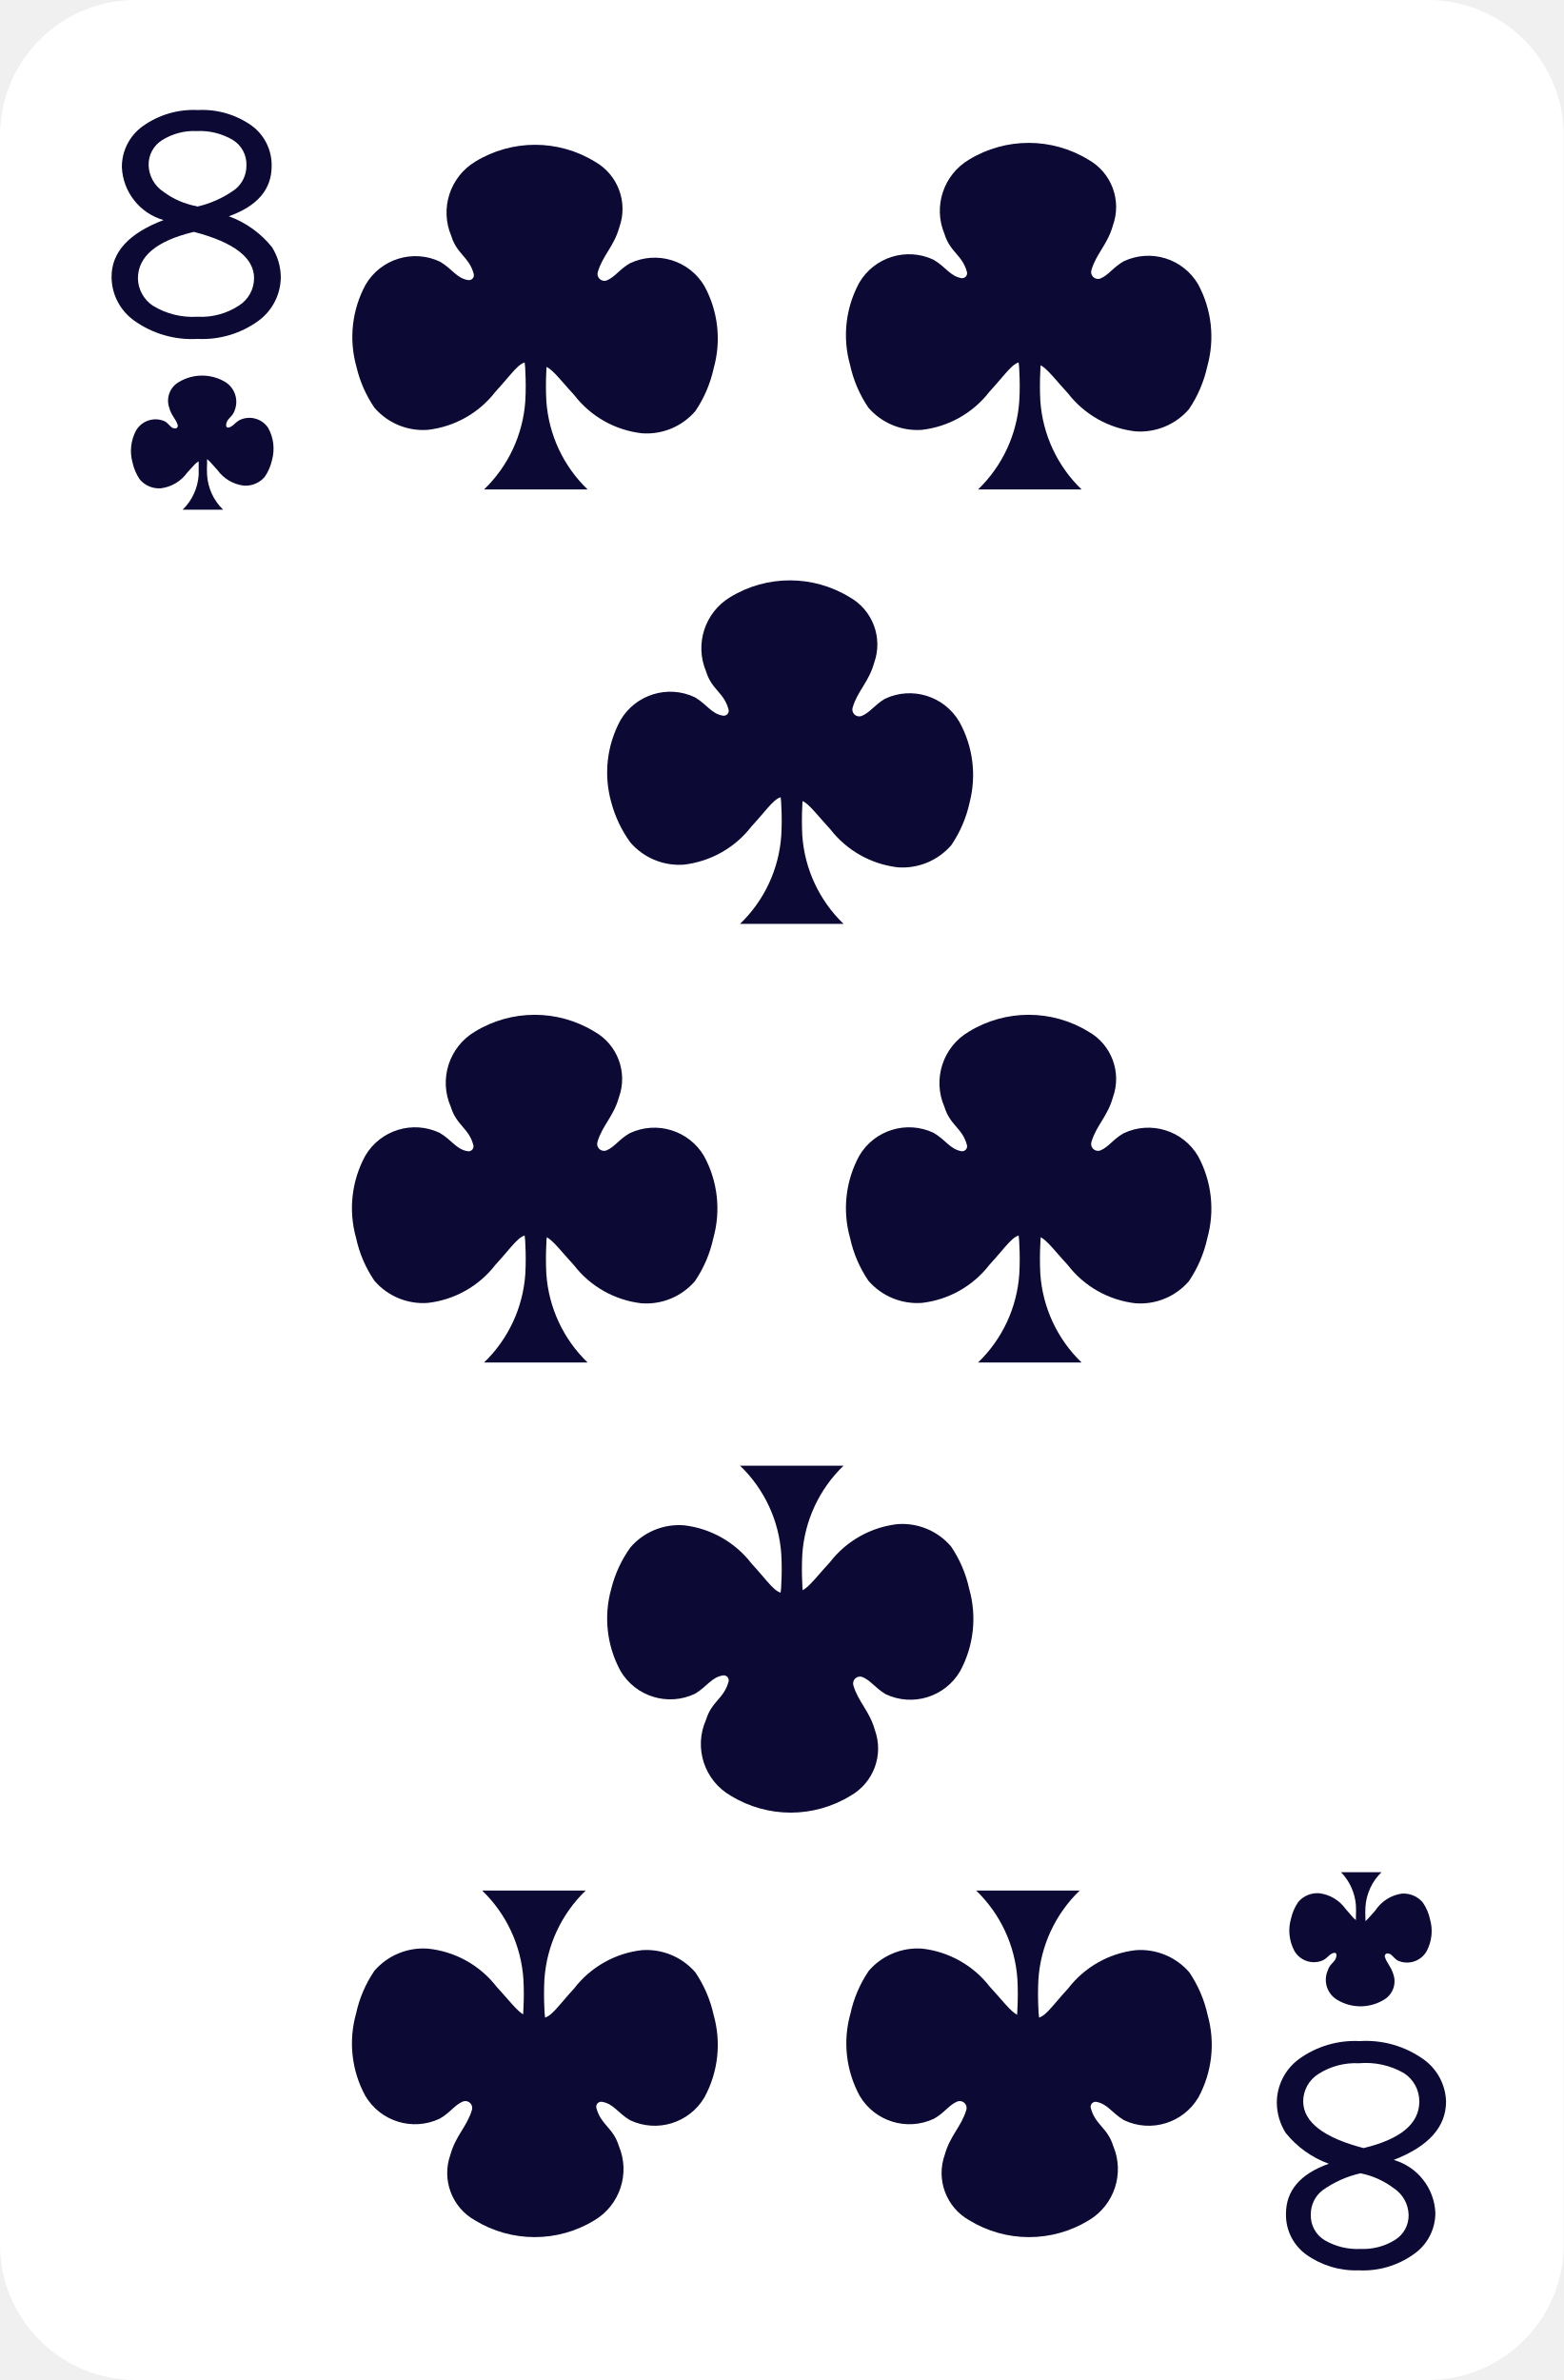
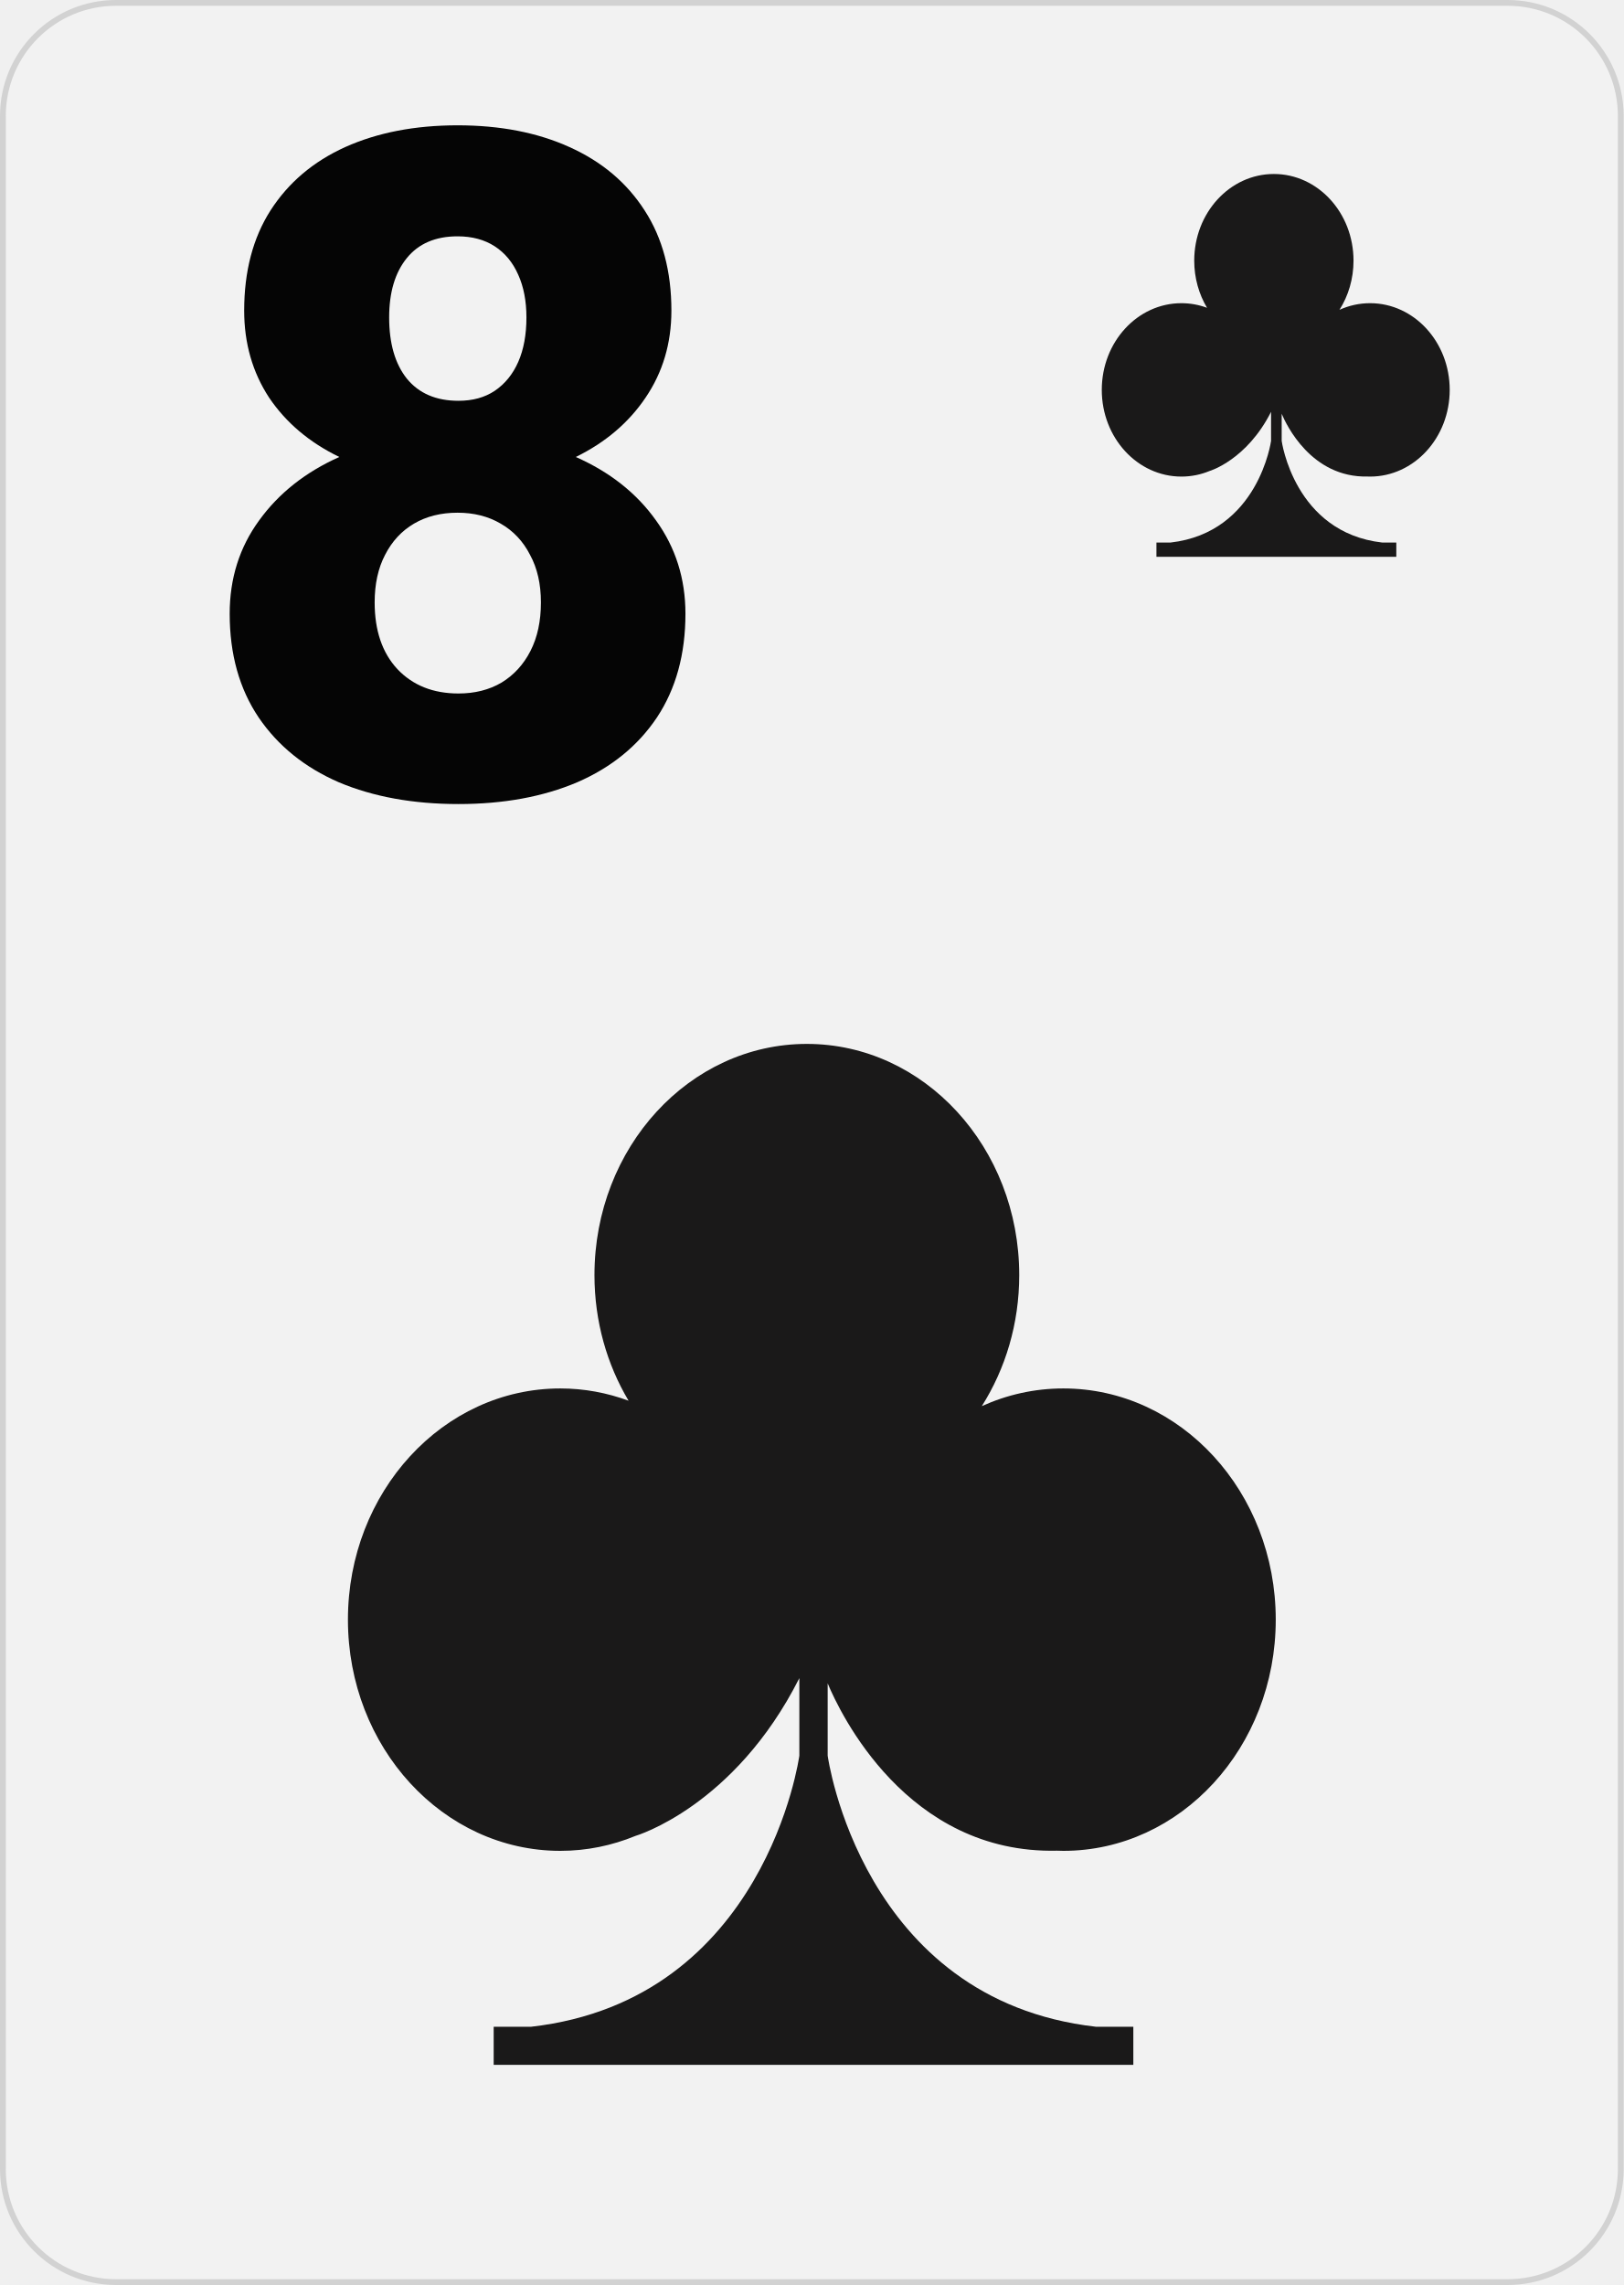
- <svg xmlns="http://www.w3.org/2000/svg" viewBox="0 0 40.93 62.29">
-   <defs>
-     <style>.cls-1{fill:#fff;}.cls-2{fill:#0c0a35;}</style>
-   </defs>
-   <g id="Calque_2" data-name="Calque 2">
-     <g id="Layer_1" data-name="Layer 1">
-       <rect class="cls-1" x="0.09" y="0.09" width="40.74" height="62.1" rx="3.45" ry="3.45" />
-       <path class="cls-1" d="M37.39,62.29H3.54A3.55,3.55,0,0,1,0,58.74V3.54A3.55,3.55,0,0,1,3.54,0H37.39a3.55,3.55,0,0,1,3.54,3.54v55.2A3.55,3.55,0,0,1,37.39,62.29ZM3.54.19A3.36,3.36,0,0,0,.19,3.54v55.2A3.36,3.36,0,0,0,3.54,62.1H37.39a3.36,3.36,0,0,0,3.36-3.36V3.54A3.36,3.36,0,0,0,37.39.19Z" />
-       <path class="cls-2" d="M5.42,11.77c0,.1,0,.24,0,.35a2.89,2.89,0,0,0,0,.31,1.39,1.39,0,0,0,.42.91c-.23,0-.83,0-1.06,0a1.39,1.39,0,0,0,.42-.91c0-.1,0-.2,0-.31s0-.25,0-.35Z" />
-       <path class="cls-2" d="M5.35,12c.1,0,.16.11.34.3a1,1,0,0,0,.69.41.66.66,0,0,0,.55-.23,1.27,1.27,0,0,0,.19-.44,1.12,1.12,0,0,0-.1-.84A.59.59,0,0,0,6.26,11c-.13.08-.17.17-.28.19a.05.05,0,0,1-.06-.06c0-.18.17-.2.23-.41A.61.61,0,0,0,5.9,10a1.18,1.18,0,0,0-1.22,0,.56.56,0,0,0-.25.67c.05.2.17.29.22.45a.07.07,0,0,1-.09.09c-.08,0-.13-.11-.24-.18a.59.59,0,0,0-.76.24,1.13,1.13,0,0,0-.09.84,1.25,1.25,0,0,0,.19.44.66.66,0,0,0,.55.23,1,1,0,0,0,.69-.41c.18-.19.24-.29.34-.3Z" />
-       <path class="cls-2" d="M4.28,5.76A1.51,1.51,0,0,1,3.19,4.38,1.31,1.31,0,0,1,3.74,3.3a2.28,2.28,0,0,1,1.44-.42,2.23,2.23,0,0,1,1.41.41,1.28,1.28,0,0,1,.52,1.06q0,.91-1.12,1.31a2.57,2.57,0,0,1,1.13.81,1.5,1.5,0,0,1,.23.78A1.43,1.43,0,0,1,6.76,8.4a2.5,2.5,0,0,1-1.59.47,2.59,2.59,0,0,1-1.66-.48,1.41,1.41,0,0,1-.59-1.13Q2.91,6.28,4.28,5.76Zm.79.31q-1.46.35-1.46,1.22A.88.88,0,0,0,4,8a2,2,0,0,0,1.17.29A1.8,1.8,0,0,0,6.25,8a.85.85,0,0,0,.4-.72Q6.65,6.48,5.08,6.07Zm.08-.66a2.72,2.72,0,0,0,1-.45.79.79,0,0,0,.3-.63.75.75,0,0,0-.36-.67,1.7,1.7,0,0,0-.94-.23,1.57,1.57,0,0,0-.91.24.75.75,0,0,0-.35.65.86.86,0,0,0,.39.7A2.09,2.09,0,0,0,5.16,5.4Z" />
-       <path class="cls-2" d="M35.49,50.52c0-.1,0-.24,0-.35a2.89,2.89,0,0,0,0-.31A1.39,1.39,0,0,0,35.1,49c.23,0,.82,0,1.06,0a1.39,1.39,0,0,0-.42.91,2.89,2.89,0,0,0,0,.31c0,.1,0,.25,0,.35Z" />
-       <path class="cls-2" d="M35.56,50.27c-.1,0-.16-.11-.34-.31a1,1,0,0,0-.69-.41.66.66,0,0,0-.55.23,1.26,1.26,0,0,0-.19.44,1.13,1.13,0,0,0,.09.84.59.59,0,0,0,.76.24c.13-.08.17-.17.28-.19a.05.05,0,0,1,.06.06c0,.18-.17.2-.23.41a.61.61,0,0,0,.25.76,1.18,1.18,0,0,0,1.22,0,.56.56,0,0,0,.25-.67c-.06-.2-.17-.29-.22-.45a.07.07,0,0,1,.09-.09c.08,0,.13.11.24.18a.59.59,0,0,0,.76-.24,1.12,1.12,0,0,0,.09-.84,1.24,1.24,0,0,0-.19-.44.66.66,0,0,0-.55-.23A1,1,0,0,0,36,50c-.18.2-.24.29-.33.31Z" />
-       <path class="cls-2" d="M36.48,56.53a1.51,1.51,0,0,1,1.09,1.38A1.31,1.31,0,0,1,37,59a2.28,2.28,0,0,1-1.44.42A2.23,2.23,0,0,1,34.18,59a1.28,1.28,0,0,1-.52-1.06q0-.91,1.12-1.31a2.57,2.57,0,0,1-1.13-.81,1.51,1.51,0,0,1-.23-.78A1.42,1.42,0,0,1,34,53.89a2.49,2.49,0,0,1,1.59-.47,2.59,2.59,0,0,1,1.66.47A1.41,1.41,0,0,1,37.85,55Q37.85,56,36.48,56.53Zm-.79-.31q1.46-.35,1.46-1.22a.88.88,0,0,0-.4-.74A2,2,0,0,0,35.57,54a1.8,1.8,0,0,0-1.06.28.85.85,0,0,0-.4.72Q34.12,55.81,35.69,56.22Zm-.08.66a2.74,2.74,0,0,0-1,.45.79.79,0,0,0-.3.63.75.75,0,0,0,.36.67,1.7,1.7,0,0,0,.94.23,1.58,1.58,0,0,0,.91-.24.75.75,0,0,0,.35-.65.86.86,0,0,0-.39-.7A2.12,2.12,0,0,0,35.61,56.88Z" />
-       <path class="cls-2" d="M20.35,20.2c0,.26.1.63.1.88a6.94,6.94,0,0,1,0,.78,3.54,3.54,0,0,1-1.08,2.32c.6,0,2.11,0,2.71,0A3.55,3.55,0,0,1,21,21.87a7.42,7.42,0,0,1,0-.78c0-.26.1-.63.1-.88Z" />
-       <path class="cls-2" d="M20.53,20.85c-.25,0-.4.28-.86.78a2.62,2.62,0,0,1-1.77,1,1.69,1.69,0,0,1-1.4-.58A3.17,3.17,0,0,1,16,21a2.87,2.87,0,0,1,.24-2.15,1.51,1.51,0,0,1,1.95-.6c.32.19.43.43.73.48a.13.13,0,0,0,.15-.16c-.12-.45-.44-.51-.59-1a1.56,1.56,0,0,1,.63-1.94,3,3,0,0,1,3.13,0,1.42,1.42,0,0,1,.64,1.72c-.14.5-.43.73-.56,1.16a.18.18,0,0,0,.23.23c.22-.09.33-.28.61-.45a1.51,1.51,0,0,1,1.95.6A2.87,2.87,0,0,1,25.38,21a3.19,3.19,0,0,1-.48,1.12,1.69,1.69,0,0,1-1.4.58,2.62,2.62,0,0,1-1.77-1c-.46-.5-.6-.74-.86-.78Z" />
-       <path class="cls-2" d="M20.35,42.34c0-.26.1-.63.1-.88a6.94,6.94,0,0,0,0-.78,3.54,3.54,0,0,0-1.08-2.32c.6,0,2.11,0,2.71,0A3.55,3.55,0,0,0,21,40.68a7.42,7.42,0,0,0,0,.78c0,.26.1.63.1.88Z" />
-       <path class="cls-2" d="M20.53,41.7c-.25,0-.4-.28-.86-.78a2.61,2.61,0,0,0-1.77-1,1.68,1.68,0,0,0-1.4.58A3.17,3.17,0,0,0,16,41.58a2.87,2.87,0,0,0,.24,2.15,1.51,1.51,0,0,0,1.95.6c.32-.19.43-.43.73-.48a.13.13,0,0,1,.15.16c-.12.45-.44.51-.59,1A1.56,1.56,0,0,0,19.13,47a3,3,0,0,0,3.13,0,1.42,1.42,0,0,0,.64-1.72c-.14-.5-.43-.73-.56-1.16a.18.18,0,0,1,.23-.23c.22.09.33.28.61.45a1.51,1.51,0,0,0,1.95-.6,2.87,2.87,0,0,0,.24-2.15,3.19,3.19,0,0,0-.48-1.12,1.68,1.68,0,0,0-1.4-.58,2.61,2.61,0,0,0-1.77,1c-.46.5-.6.74-.86.78Z" />
-       <path class="cls-2" d="M13.65,8.83c0,.26.1.63.1.88a7.2,7.2,0,0,1,0,.78,3.55,3.55,0,0,1-1.08,2.32c.6,0,2.11,0,2.71,0a3.55,3.55,0,0,1-1.08-2.32,7.46,7.46,0,0,1,0-.78c0-.26.1-.63.1-.88Z" />
-       <path class="cls-2" d="M13.83,9.47c-.25,0-.4.28-.86.78a2.61,2.61,0,0,1-1.77,1,1.68,1.68,0,0,1-1.4-.58A3.17,3.17,0,0,1,9.33,9.6a2.87,2.87,0,0,1,.24-2.15,1.51,1.51,0,0,1,1.95-.6c.32.19.43.43.73.48a.13.13,0,0,0,.15-.16c-.12-.45-.44-.51-.59-1a1.56,1.56,0,0,1,.63-1.94,3,3,0,0,1,3.13,0,1.42,1.42,0,0,1,.64,1.72c-.14.5-.43.73-.56,1.16a.18.18,0,0,0,.23.23c.22-.09.33-.29.61-.45a1.51,1.51,0,0,1,1.95.6,2.87,2.87,0,0,1,.24,2.15,3.21,3.21,0,0,1-.48,1.12,1.68,1.68,0,0,1-1.4.58,2.61,2.61,0,0,1-1.77-1c-.46-.5-.6-.74-.86-.78Z" />
-       <path class="cls-2" d="M26.58,8.83c0,.26.1.63.1.88a7.2,7.2,0,0,1,0,.78,3.55,3.55,0,0,1-1.08,2.32c.6,0,2.11,0,2.71,0a3.56,3.56,0,0,1-1.08-2.32,7.43,7.43,0,0,1,0-.78c0-.26.1-.63.1-.88Z" />
-       <path class="cls-2" d="M26.76,9.47c-.25,0-.4.28-.86.78a2.61,2.61,0,0,1-1.77,1,1.69,1.69,0,0,1-1.4-.58,3.19,3.19,0,0,1-.48-1.12,2.87,2.87,0,0,1,.24-2.15,1.51,1.51,0,0,1,1.95-.6c.32.19.43.43.73.48a.13.13,0,0,0,.14-.16c-.12-.45-.44-.51-.59-1a1.56,1.56,0,0,1,.64-1.94,3,3,0,0,1,3.13,0,1.42,1.42,0,0,1,.64,1.72c-.14.5-.43.73-.56,1.16a.18.18,0,0,0,.23.23c.22-.09.33-.29.61-.45a1.51,1.51,0,0,1,1.95.6,2.88,2.88,0,0,1,.24,2.15,3.23,3.23,0,0,1-.48,1.12,1.69,1.69,0,0,1-1.4.58,2.61,2.61,0,0,1-1.77-1c-.46-.5-.6-.74-.86-.78Z" />
-       <path class="cls-2" d="M13.65,31.68c0,.26.1.63.1.88a7.18,7.18,0,0,1,0,.78,3.55,3.55,0,0,1-1.08,2.32c.6,0,2.11,0,2.71,0a3.56,3.56,0,0,1-1.08-2.32,7.45,7.45,0,0,1,0-.78c0-.26.1-.63.1-.88Z" />
-       <path class="cls-2" d="M13.83,32.32c-.25,0-.4.28-.86.78a2.61,2.61,0,0,1-1.77,1,1.68,1.68,0,0,1-1.4-.58,3.17,3.17,0,0,1-.48-1.12,2.87,2.87,0,0,1,.24-2.15,1.51,1.51,0,0,1,1.95-.6c.32.19.43.43.73.48a.13.13,0,0,0,.15-.16c-.12-.45-.44-.51-.59-1A1.56,1.56,0,0,1,12.43,27a3,3,0,0,1,3.13,0,1.42,1.42,0,0,1,.64,1.72c-.14.5-.43.73-.56,1.16a.18.18,0,0,0,.23.23c.22-.09.33-.29.61-.45a1.51,1.51,0,0,1,1.95.6,2.87,2.87,0,0,1,.24,2.15,3.2,3.2,0,0,1-.48,1.12,1.68,1.68,0,0,1-1.4.58,2.61,2.61,0,0,1-1.77-1c-.46-.5-.6-.74-.86-.78Z" />
-       <path class="cls-2" d="M26.58,31.68c0,.26.1.63.1.88a7.18,7.18,0,0,1,0,.78,3.55,3.55,0,0,1-1.08,2.32c.6,0,2.11,0,2.71,0a3.56,3.56,0,0,1-1.08-2.32,7.42,7.42,0,0,1,0-.78c0-.26.1-.63.1-.88Z" />
-       <path class="cls-2" d="M26.76,32.32c-.25,0-.4.28-.86.78a2.61,2.61,0,0,1-1.77,1,1.69,1.69,0,0,1-1.4-.58,3.19,3.19,0,0,1-.48-1.12,2.87,2.87,0,0,1,.24-2.15,1.51,1.51,0,0,1,1.95-.6c.32.19.43.43.73.48a.13.13,0,0,0,.14-.16c-.12-.45-.44-.51-.59-1A1.56,1.56,0,0,1,25.36,27a3,3,0,0,1,3.13,0,1.42,1.42,0,0,1,.64,1.72c-.14.5-.43.73-.56,1.16a.18.18,0,0,0,.23.23c.22-.09.33-.29.61-.45a1.51,1.51,0,0,1,1.95.6,2.88,2.88,0,0,1,.24,2.15,3.23,3.23,0,0,1-.48,1.12,1.68,1.68,0,0,1-1.4.58,2.61,2.61,0,0,1-1.77-1c-.46-.5-.6-.74-.86-.78Z" />
-       <path class="cls-2" d="M27.28,53.46c0-.26-.1-.63-.1-.88a7.43,7.43,0,0,1,0-.78,3.56,3.56,0,0,1,1.08-2.32c-.6,0-2.11,0-2.71,0a3.55,3.55,0,0,1,1.08,2.32,7.19,7.19,0,0,1,0,.78c0,.26-.1.63-.1.88Z" />
-       <path class="cls-2" d="M27.1,52.82c.25,0,.4-.28.86-.78a2.61,2.61,0,0,1,1.77-1,1.69,1.69,0,0,1,1.4.58,3.23,3.23,0,0,1,.48,1.12,2.88,2.88,0,0,1-.24,2.15,1.51,1.51,0,0,1-1.95.6c-.32-.19-.43-.43-.73-.48a.13.13,0,0,0-.14.16c.12.45.44.51.59,1a1.56,1.56,0,0,1-.64,1.94,3,3,0,0,1-3.13,0,1.42,1.42,0,0,1-.64-1.72c.14-.5.43-.73.56-1.16a.18.18,0,0,0-.23-.23c-.22.09-.33.29-.61.45a1.51,1.51,0,0,1-1.95-.6,2.87,2.87,0,0,1-.24-2.15,3.19,3.19,0,0,1,.48-1.12,1.69,1.69,0,0,1,1.4-.58,2.61,2.61,0,0,1,1.77,1c.46.5.6.74.86.78Z" />
-       <path class="cls-2" d="M14.35,53.46c0-.26-.1-.63-.1-.88a7.45,7.45,0,0,1,0-.78,3.56,3.56,0,0,1,1.08-2.32c-.6,0-2.11,0-2.71,0a3.55,3.55,0,0,1,1.08,2.32,7,7,0,0,1,0,.78c0,.26-.1.63-.1.88Z" />
-       <path class="cls-2" d="M14.17,52.82c.25,0,.4-.28.86-.78a2.61,2.61,0,0,1,1.77-1,1.69,1.69,0,0,1,1.4.58,3.21,3.21,0,0,1,.48,1.12,2.87,2.87,0,0,1-.24,2.15,1.51,1.51,0,0,1-1.95.6c-.32-.19-.43-.43-.73-.48a.13.13,0,0,0-.15.16c.12.45.44.51.59,1a1.56,1.56,0,0,1-.64,1.94,3,3,0,0,1-3.13,0,1.42,1.42,0,0,1-.64-1.72c.14-.5.43-.73.56-1.16a.18.18,0,0,0-.23-.23c-.22.09-.33.29-.61.45a1.51,1.51,0,0,1-1.95-.6,2.87,2.87,0,0,1-.24-2.15,3.17,3.17,0,0,1,.48-1.12,1.69,1.69,0,0,1,1.4-.58A2.61,2.61,0,0,1,13,52c.46.5.6.74.86.78Z" />
-     </g>
-   </g>
+ <svg xmlns="http://www.w3.org/2000/svg" width="280" height="394" viewBox="0 0 280 394" fill="none">
+   <rect x="0.5" y="0.5" width="279" height="393" rx="19.5" fill="#F2F2F2" stroke="#D2D2D2" />
+   <path d="M79.062 138.641C71.25 138.641 64.375 137.391 58.438 134.891C52.552 132.339 47.943 128.615 44.609 123.719C41.276 118.771 39.609 112.807 39.609 105.828C39.609 99.734 41.302 94.37 44.688 89.734C48.073 85.047 52.682 81.401 58.516 78.797C53.359 76.297 49.323 72.885 46.406 68.562C43.542 64.188 42.109 59.188 42.109 53.562C42.109 46.792 43.62 41.036 46.641 36.297C49.714 31.505 54.01 27.859 59.531 25.359C65.104 22.859 71.562 21.609 78.906 21.609C86.25 21.609 92.682 22.859 98.203 25.359C103.776 27.859 108.099 31.505 111.172 36.297C114.245 41.036 115.781 46.792 115.781 53.562C115.781 59.188 114.297 64.188 111.328 68.562C108.411 72.885 104.401 76.297 99.297 78.797C105.182 81.401 109.792 85.047 113.125 89.734C116.51 94.422 118.203 99.787 118.203 105.828C118.203 112.807 116.562 118.771 113.281 123.719C110 128.615 105.417 132.339 99.531 134.891C93.646 137.391 86.823 138.641 79.062 138.641ZM79.062 119.578C81.875 119.578 84.349 118.953 86.484 117.703C88.62 116.401 90.287 114.578 91.484 112.234C92.682 109.891 93.281 107.104 93.281 103.875C93.281 100.698 92.656 97.963 91.406 95.672C90.208 93.328 88.516 91.531 86.328 90.281C84.193 89.031 81.719 88.406 78.906 88.406C76.042 88.406 73.542 89.031 71.406 90.281C69.271 91.531 67.604 93.328 66.406 95.672C65.208 97.963 64.609 100.698 64.609 103.875C64.609 108.719 65.912 112.547 68.516 115.359C71.172 118.172 74.688 119.578 79.062 119.578ZM79.062 69.109C81.51 69.109 83.594 68.537 85.312 67.391C87.083 66.193 88.438 64.526 89.375 62.391C90.312 60.255 90.781 57.703 90.781 54.734C90.781 51.922 90.312 49.474 89.375 47.391C88.438 45.255 87.083 43.615 85.312 42.469C83.542 41.323 81.406 40.75 78.906 40.75C75.104 40.75 72.188 42 70.156 44.5C68.125 47 67.109 50.411 67.109 54.734C67.109 59.214 68.125 62.729 70.156 65.281C72.24 67.833 75.208 69.109 79.062 69.109Z" fill="#050505" />
+   <path fill-rule="evenodd" clip-rule="evenodd" d="M183.375 239.408C178.391 239.408 173.641 240.496 169.31 242.459C173.377 236.037 175.764 228.257 175.764 219.866C175.764 197.849 159.365 180 139.138 180C118.911 180 102.513 197.849 102.513 219.866C102.513 227.854 104.68 235.288 108.397 241.525C104.701 240.16 100.744 239.408 96.625 239.408C76.397 239.408 60 257.257 60 279.274C60 301.291 76.397 319.14 96.625 319.14C101.193 319.14 105.563 318.221 109.596 316.558C109.595 316.567 126.641 311.557 137.846 289.358V302.724C137.846 302.724 132.101 344.857 91.598 349.469H85.134V356.035H195.44V349.469H188.977C148.474 344.857 142.729 302.724 142.729 302.724V290.257C144.816 295.26 156.354 319.719 182.287 319.112C182.649 319.121 183.01 319.14 183.375 319.14C203.603 319.14 220 301.291 220 279.274C220 257.257 203.603 239.408 183.375 239.408Z" fill="#1A1919" />
+   <path fill-rule="evenodd" clip-rule="evenodd" d="M236.266 52.278C234.397 52.278 232.615 52.686 230.991 53.422C232.516 51.014 233.411 48.096 233.411 44.95C233.411 36.693 227.262 30 219.677 30C212.092 30 205.942 36.693 205.942 44.95C205.942 47.945 206.755 50.733 208.149 53.072C206.763 52.56 205.279 52.278 203.734 52.278C196.149 52.278 190 58.971 190 67.228C190 75.484 196.149 82.177 203.734 82.177C205.447 82.177 207.086 81.833 208.598 81.209C208.598 81.213 214.99 79.334 219.192 71.009V76.022C219.192 76.022 217.038 91.821 201.849 93.551H199.425V96.013H240.79V93.551H238.366C223.178 91.821 221.023 76.022 221.023 76.022V71.347C221.806 73.222 226.133 82.395 235.858 82.167C235.993 82.171 236.129 82.177 236.266 82.177C243.851 82.177 250 75.484 250 67.228C250 58.971 243.851 52.278 236.266 52.278Z" fill="#1A1919" />
</svg>
